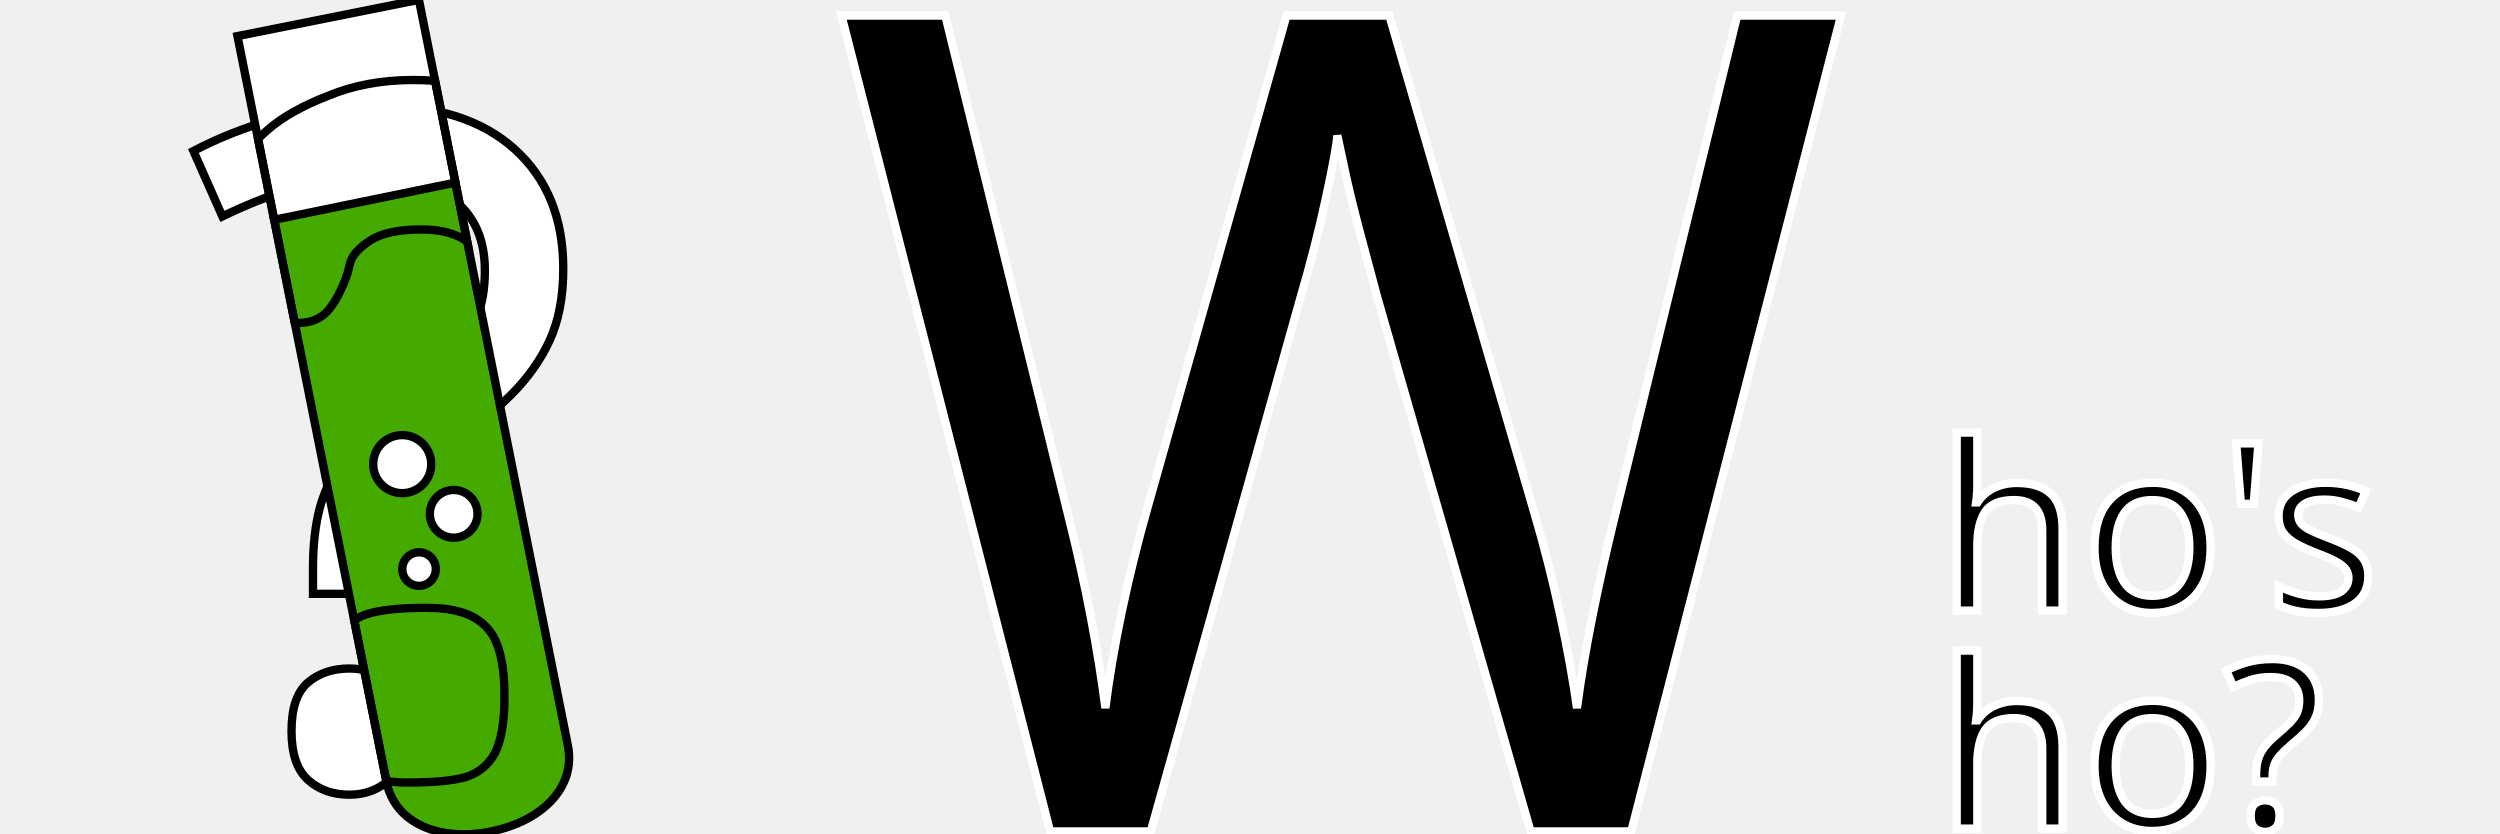
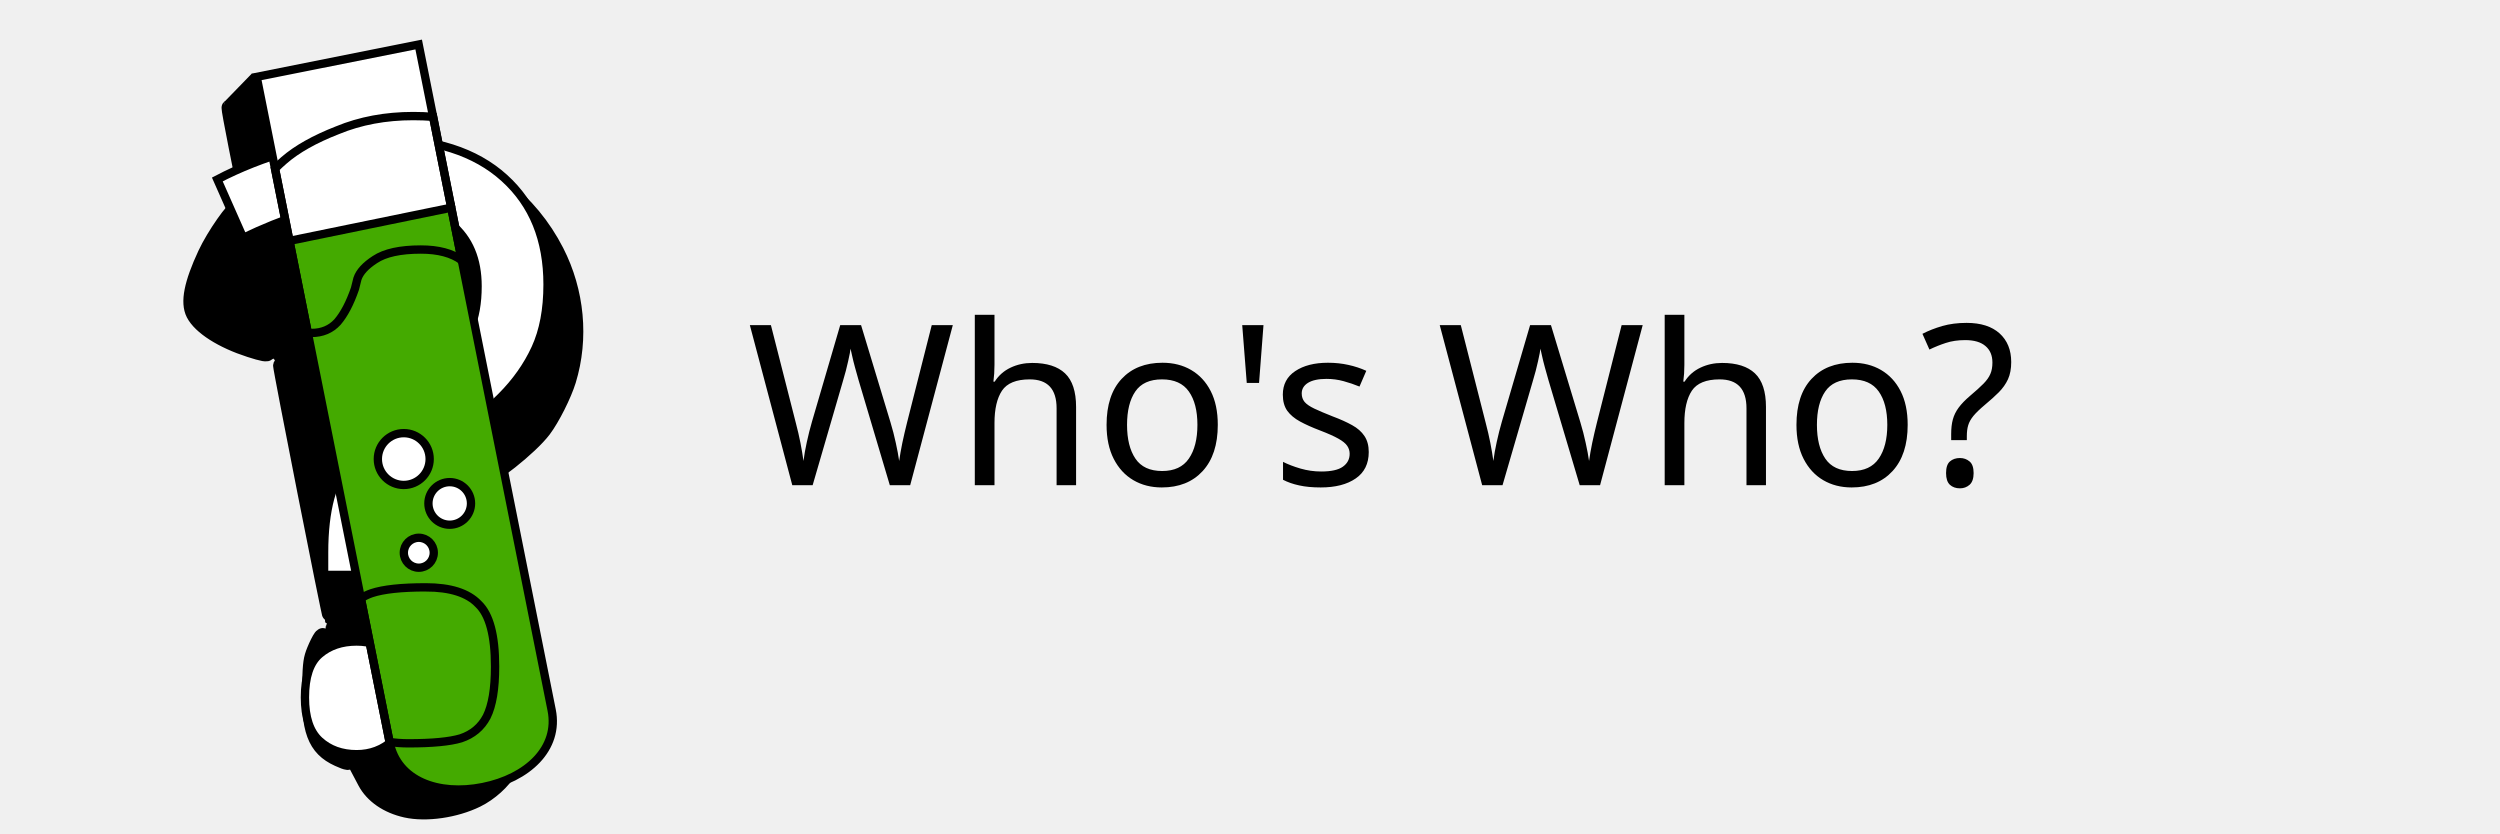
<svg xmlns="http://www.w3.org/2000/svg" width="1500" height="500" viewBox="0 0 396.875 132.292" version="1.1" id="svg5">
  <defs id="defs2" />
  <g id="layer1">
-     <g id="g32174">
-       <g id="g31606" transform="translate(2.4186611e-5,0.00834437)">
-         <g id="g31818">
-           <g id="g9469">
-             <rect style="fill:none;stroke:none;stroke-width:0.573" id="rect569" width="131.719" height="131.719" x="0.286" y="0.286" transform="translate(-2.4186611e-5,-0.00834437)" />
-             <g id="g9454" transform="matrix(1.118731,0,0,1.118731,-7.853591,-7.852603)" style="stroke-width:0.894">
-               <text xml:space="preserve" style="font-size:132.567px;line-height:1.25;font-family:'Dela Gothic One';-inkscape-font-specification:'Dela Gothic One';fill:#ffffff;stroke:#000000;stroke-width:1.183;stroke-miterlimit:4;stroke-dasharray:none" x="32.871" y="117.921" id="text20211">
-                 <tspan id="tspan20209" style="font-style:normal;font-variant:normal;font-weight:normal;font-stretch:normal;font-family:'Fredoka One';-inkscape-font-specification:'Fredoka One';fill:#ffffff;stroke:#000000;stroke-width:1.183;stroke-miterlimit:4;stroke-dasharray:none" x="32.871" y="117.921">?</tspan>
-               </text>
-               <path id="path25742" style="fill:#ffffff;stroke:#000000;stroke-width:4.469;stroke-miterlimit:4;stroke-dasharray:none" d="M 270.806,124.519 251.206,26.414 153.896,45.855 v 0 l 19.665,98.432" transform="scale(0.2645833)" />
-               <path id="path31394" style="fill:#44aa00;stroke:#000000;stroke-width:4.469;stroke-miterlimit:4;stroke-dasharray:none" d="m 173.562,144.287 60.216,301.399 c 4.591,22.974 29.077,32.15 55.947,26.782 26.871,-5.369 45.951,-23.249 41.362,-46.224 L 270.806,124.519" transform="scale(0.2645833)" />
-               <path style="fill:none;stroke:#000000;stroke-width:4.469;stroke-miterlimit:4;stroke-dasharray:none;stroke-dashoffset:0" d="m 255.512,352.492 c -14.697,0 -25.554,1.17 -32.568,3.508 -2.416,0.846 -4.567,1.89 -6.459,3.129 l 17.227,86.223 c 3.5,0.551 7.254,0.836 11.279,0.836 14.363,0 24.884,-1.002 31.564,-3.006 7.015,-2.338 12.193,-6.681 15.533,-13.027 3.34,-6.681 5.01,-16.701 5.01,-30.062 0,-18.706 -3.341,-31.232 -10.021,-37.578 -6.347,-6.681 -16.867,-10.021 -31.564,-10.021 z" transform="scale(0.2645833)" id="path26754" />
-               <path id="rect6884" style="fill:none;stroke:#000000;stroke-width:4.469;stroke-miterlimit:4;stroke-dasharray:none" d="M 270.787,124.428 259.885,69.859 c -3.879,-0.297 -7.839,-0.455 -11.889,-0.455 v 0 c -16.701,0 -31.901,2.839 -45.596,8.518 -13.695,5.344 -24.384,11.357 -32.066,18.037 -1.851,1.599 -3.657,3.274 -5.424,5.021 l 8.62,43.144 0.05,0.25" transform="scale(0.2645833)" />
-               <path id="path31219" style="fill:none;stroke:#000000;stroke-width:4.469;stroke-miterlimit:4;stroke-dasharray:none" d="m 270.787,124.428 -49.314,10.119 -47.893,9.828 11.031,55.215 c 0.776,0.052 1.534,0.086 2.258,0.086 6.347,0 11.523,-2.171 15.531,-6.514 4.008,-4.676 7.517,-11.358 10.523,-20.043 l 1.502,-6.012 c 1.336,-4.008 4.843,-7.849 10.521,-11.523 6.012,-4.008 15.2,-6.014 27.559,-6.014 10.492,0 18.687,2.176 24.605,6.51 z" transform="scale(0.2645833)" />
-               <circle style="fill:#ffffff;stroke:#000000;stroke-width:1.183;stroke-miterlimit:4;stroke-dasharray:none;stroke-dashoffset:0" id="path31438" cx="66.485" cy="87.764" r="2.38" />
-               <circle style="fill:#ffffff;stroke:#000000;stroke-width:1.183;stroke-miterlimit:4;stroke-dasharray:none;stroke-dashoffset:0" id="circle31592" cx="71.398" cy="79.926" r="3.385" />
-               <circle style="fill:#ffffff;stroke:#000000;stroke-width:1.183;stroke-miterlimit:4;stroke-dasharray:none;stroke-dashoffset:0" id="circle31594" cx="64.094" cy="72.873" r="4.118" />
+     <text xml:space="preserve" style="font-size:10.583px;line-height:1.25;font-family:'Dela Gothic One';-inkscape-font-specification:'Dela Gothic One';stroke-width:0.265" x="150.923" y="66.397" id="text2641">
+       <tspan id="tspan2639" style="font-style:normal;font-variant:normal;font-weight:normal;font-stretch:normal;font-family:'Bungee Shade';-inkscape-font-specification:'Bungee Shade';stroke-width:0.265" x="150.923" y="66.397" />
+       <tspan style="font-style:normal;font-variant:normal;font-weight:normal;font-stretch:normal;font-family:'Bungee Shade';-inkscape-font-specification:'Bungee Shade';stroke-width:0.265" x="150.923" y="80.899" id="tspan7009" />
+     </text>
+     <text xml:space="preserve" style="font-size:35.593px;line-height:1.25;font-family:'Dela Gothic One';-inkscape-font-specification:'Dela Gothic One';stroke-width:0.265" x="118.617" y="77.02" id="text1369">
+       <tspan id="tspan1367" style="font-style:normal;font-variant:normal;font-weight:normal;font-stretch:normal;font-family:'Bungee Shade';-inkscape-font-specification:'Bungee Shade';stroke-width:0.265" x="118.617" y="77.02">Who's Who?</tspan>
+     </text>
+     <g id="g8667">
+       <path id="path2635" style="fill:#000000;stroke:#000000;stroke-width:2.646" d="m 60.526,12.217 -11.967,2.396 c -6.582,1.317 -12.01,2.439 -12.064,2.492 -0.053,0.053 0.448,2.827 1.115,6.162 l 1.212,6.065 1.071,-0.815 c 1.799,-1.37 4.196,-2.706 6.976,-3.886 4.451,-1.89 8.564,-2.732 13.358,-2.733 1.734,-4.9e-4 2.266,-0.071 2.186,-0.291 -0.058,-0.16 -0.506,-2.338 -0.997,-4.84 z m -1.39,11.345 c -4.39,0.015 -8.425,0.992 -12.898,3.108 -2.784,1.317 -4.53,2.392 -5.923,3.643 l -1.114,1.001 0.952,4.766 c 0.523,2.621 0.995,4.897 1.049,5.057 0.053,0.16 0.231,0.289 0.395,0.286 0.164,-0.003 5.529,-1.081 11.923,-2.397 10.39,-2.138 11.631,-2.44 11.676,-2.843 0.028,-0.248 -0.5,-3.171 -1.173,-6.496 l -1.224,-6.045 -2.779,-0.07 c -0.296,-0.007 -0.59,-0.01 -0.883,-0.009 z m 5.981,0.215 c -0.396,0.001 -0.553,0.095 -0.553,0.277 0,0.163 0.926,4.92 2.057,10.569 l 2.057,10.272 0.875,0.969 c 0.482,0.533 1.196,1.653 1.587,2.489 0.608,1.299 0.726,1.862 0.813,3.865 0.083,1.904 0.017,2.595 -0.351,3.679 l -0.453,1.335 1.815,9.244 c 0.998,5.084 1.874,9.486 1.947,9.781 0.104,0.422 0.237,0.503 0.624,0.38 2.331,-0.74 8.589,-5.702 10.674,-8.464 1.356,-1.796 3.225,-5.511 3.923,-7.797 2.033,-6.658 1.341,-14.068 -1.905,-20.414 -4.156,-8.124 -11.526,-13.85 -20.229,-15.718 -1.468,-0.315 -2.371,-0.467 -2.88,-0.466 z m -27.284,9.209 c -0.6,-0.065 -3.758,4.418 -5.13,7.372 -2.186,4.705 -2.768,7.644 -1.864,9.416 1.045,2.048 4.461,4.224 8.836,5.629 2.066,0.663 2.801,0.794 2.801,0.497 5.8e-4,-0.274 -4.426,-22.454 -4.558,-22.838 -0.016,-0.046 -0.045,-0.071 -0.085,-0.075 z m 27.766,5.25 c -0.341,0.018 -2.848,0.49 -5.831,1.1 -14.789,3.025 -18.056,3.706 -18.134,3.784 -0.046,0.046 0.506,3.032 1.227,6.635 1.468,7.336 1.288,6.995 3.22,6.117 1.763,-0.801 3.45,-3.45 4.419,-6.939 0.683,-2.457 2.688,-4.27 5.805,-5.249 1.371,-0.431 2.149,-0.51 4.885,-0.496 2.357,0.012 3.573,0.122 4.407,0.398 0.633,0.21 1.174,0.359 1.201,0.331 0.069,-0.069 -1.057,-5.574 -1.162,-5.679 -0.003,-0.003 -0.016,-0.004 -0.039,-0.003 z m -4.346,6.449 c -1.367,-0.013 -2.754,0.101 -3.903,0.363 -1.827,0.415 -3.803,1.593 -4.582,2.73 -0.279,0.407 -0.731,1.473 -1.005,2.368 -0.614,2.007 -1.856,4.421 -2.905,5.646 -0.849,0.992 -2.522,1.91 -3.481,1.91 -0.325,0 -0.641,0.131 -0.702,0.29 -0.094,0.248 7.677,39.665 7.852,39.827 0.034,0.032 0.847,-0.15 1.806,-0.404 1.306,-0.345 2.823,-0.493 6.046,-0.588 3.847,-0.114 4.503,-0.077 6.209,0.354 5.45,1.378 7.397,4.802 7.363,12.949 -0.024,5.784 -0.785,8.328 -3.12,10.427 -1.872,1.683 -4.793,2.33 -11.444,2.537 l -1.805,0.056 0.491,0.93 c 1.134,2.149 3.441,3.741 6.373,4.396 3.198,0.715 7.82,0.048 11.219,-1.619 2.053,-1.007 4.149,-2.896 5.05,-4.552 1.394,-2.562 1.706,-0.553 -6.281,-40.478 -6.647,-33.227 -7.188,-35.767 -7.691,-36.097 -0.987,-0.647 -3.213,-1.024 -5.492,-1.046 z m -2.295,27.589 c 1.421,0.045 2.85,0.703 3.851,2.131 0.633,0.902 0.708,1.19 0.708,2.712 0,1.517 -0.076,1.811 -0.698,2.693 -0.384,0.545 -1.159,1.234 -1.722,1.531 -3.038,1.604 -6.787,-0.343 -7.168,-3.723 -0.37,-3.283 2.315,-5.43 5.028,-5.344 z m -0.274,1.542 c -1.658,0.028 -3.187,1.339 -3.187,3.37 0,1.119 0.746,2.276 1.86,2.884 1.451,0.792 3.251,0.244 4.209,-1.282 0.692,-1.101 0.513,-2.957 -0.373,-3.881 -0.737,-0.769 -1.641,-1.106 -2.509,-1.091 z m 7.391,6.232 c 1.372,0 2.743,0.66 3.518,1.982 1.142,1.948 0.403,4.79 -1.496,5.751 -2.805,1.419 -5.822,-0.242 -6.045,-3.328 -0.086,-1.185 -0.011,-1.541 0.505,-2.422 0.774,-1.321 2.146,-1.982 3.518,-1.982 z m 0.02,1.602 c -1.171,0 -1.937,0.498 -2.374,1.544 -0.525,1.257 0.125,2.793 1.424,3.361 0.659,0.288 1.951,0.072 2.502,-0.419 0.258,-0.229 0.616,-0.766 0.796,-1.192 0.675,-1.596 -0.535,-3.293 -2.348,-3.293 z m -4.848,7.235 c 1.058,0.035 2.103,0.578 2.659,1.614 0.813,1.517 0.299,3.222 -1.259,4.172 -2.713,1.654 -5.812,-1.603 -4.138,-4.349 0.608,-0.998 1.68,-1.471 2.738,-1.437 z m -0.151,1.584 c -0.345,0.007 -0.694,0.132 -0.99,0.4 -0.53,0.479 -0.551,1.648 -0.04,2.213 0.82,0.906 2.638,0.193 2.638,-1.035 0,-0.954 -0.791,-1.595 -1.607,-1.578 z m 0.919,7.784 c -0.923,-0.003 -1.923,0.038 -3.006,0.122 -3.24,0.251 -5.801,0.81 -5.992,1.308 -0.061,0.159 0.853,5.112 2.032,11.007 l 2.143,10.718 h 2.936 c 9.626,0 11.935,-1.884 12.274,-10.014 0.214,-5.137 -0.521,-8.62 -2.214,-10.494 -1.614,-1.787 -4.174,-2.632 -8.173,-2.646 z m -10.755,2.772 c -0.066,-0.001 -0.131,0.079 -0.209,0.182 -0.233,0.305 -0.7,1.234 -1.036,2.065 -0.539,1.334 -0.625,1.933 -0.735,5.115 -0.259,7.485 0.794,10.327 4.444,11.986 1.458,0.663 1.84,0.7 1.689,0.162 -0.063,-0.224 -0.974,-4.789 -2.026,-10.145 -1.537,-7.828 -1.841,-9.36 -2.126,-9.365 z" />
+       <g id="g32174" transform="matrix(0.8928437,0,0,0.8928437,7.087943,7.088008)" style="stroke-width:1.12">
+         <g id="g31606" transform="translate(2.4186611e-5,0.00834437)" style="stroke-width:1.12">
+           <g id="g31818" style="stroke-width:1.12">
+             <g id="g9469" style="stroke-width:1.12">
+               <rect style="fill:none;stroke:none;stroke-width:0.641" id="rect569" width="131.719" height="131.719" x="0.286" y="0.286" transform="translate(-2.4186611e-5,-0.00834437)" />
+               <g id="g9454" transform="matrix(1.118731,0,0,1.118731,-7.853591,-7.852603)" style="stroke-width:1.001">
+                 <text xml:space="preserve" style="font-size:132.567px;line-height:1.25;font-family:'Dela Gothic One';-inkscape-font-specification:'Dela Gothic One';fill:#ffffff;stroke:#000000;stroke-width:1.324;stroke-miterlimit:4;stroke-dasharray:none" x="32.871" y="117.921" id="text20211">
+                   <tspan id="tspan20209" style="font-style:normal;font-variant:normal;font-weight:normal;font-stretch:normal;font-family:'Fredoka One';-inkscape-font-specification:'Fredoka One';fill:#ffffff;stroke:#000000;stroke-width:1.324;stroke-miterlimit:4;stroke-dasharray:none" x="32.871" y="117.921">?</tspan>
+                 </text>
+                 <path id="path25742" style="fill:#ffffff;stroke:#000000;stroke-width:5.006;stroke-miterlimit:4;stroke-dasharray:none" d="M 270.806,124.519 251.206,26.414 153.896,45.855 v 0 l 19.665,98.432" transform="scale(0.2645833)" />
+                 <path id="path31394" style="fill:#44aa00;stroke:#000000;stroke-width:5.006;stroke-miterlimit:4;stroke-dasharray:none" d="m 173.562,144.287 60.216,301.399 c 4.591,22.974 29.077,32.15 55.947,26.782 26.871,-5.369 45.951,-23.249 41.362,-46.224 L 270.806,124.519" transform="scale(0.2645833)" />
+                 <path style="fill:none;stroke:#000000;stroke-width:5.006;stroke-miterlimit:4;stroke-dasharray:none;stroke-dashoffset:0" d="m 255.512,352.492 c -14.697,0 -25.554,1.17 -32.568,3.508 -2.416,0.846 -4.567,1.89 -6.459,3.129 l 17.227,86.223 c 3.5,0.551 7.254,0.836 11.279,0.836 14.363,0 24.884,-1.002 31.564,-3.006 7.015,-2.338 12.193,-6.681 15.533,-13.027 3.34,-6.681 5.01,-16.701 5.01,-30.062 0,-18.706 -3.341,-31.232 -10.021,-37.578 -6.347,-6.681 -16.867,-10.021 -31.564,-10.021 z" transform="scale(0.2645833)" id="path26754" />
+                 <path id="rect6884" style="fill:none;stroke:#000000;stroke-width:5.006;stroke-miterlimit:4;stroke-dasharray:none" d="M 270.787,124.428 259.885,69.859 c -3.879,-0.297 -7.839,-0.455 -11.889,-0.455 v 0 c -16.701,0 -31.901,2.839 -45.596,8.518 -13.695,5.344 -24.384,11.357 -32.066,18.037 -1.851,1.599 -3.657,3.274 -5.424,5.021 l 8.62,43.144 0.05,0.25" transform="scale(0.2645833)" />
+                 <path id="path31219" style="fill:none;stroke:#000000;stroke-width:5.006;stroke-miterlimit:4;stroke-dasharray:none" d="m 270.787,124.428 -49.314,10.119 -47.893,9.828 11.031,55.215 c 0.776,0.052 1.534,0.086 2.258,0.086 6.347,0 11.523,-2.171 15.531,-6.514 4.008,-4.676 7.517,-11.358 10.523,-20.043 l 1.502,-6.012 c 1.336,-4.008 4.843,-7.849 10.521,-11.523 6.012,-4.008 15.2,-6.014 27.559,-6.014 10.492,0 18.687,2.176 24.605,6.51 z" transform="scale(0.2645833)" />
+                 <circle style="fill:#ffffff;stroke:#000000;stroke-width:1.324;stroke-miterlimit:4;stroke-dasharray:none;stroke-dashoffset:0" id="path31438" cx="66.485" cy="87.764" r="2.38" />
+                 <circle style="fill:#ffffff;stroke:#000000;stroke-width:1.324;stroke-miterlimit:4;stroke-dasharray:none;stroke-dashoffset:0" id="circle31592" cx="71.398" cy="79.926" r="3.385" />
+                 <circle style="fill:#ffffff;stroke:#000000;stroke-width:1.324;stroke-miterlimit:4;stroke-dasharray:none;stroke-dashoffset:0" id="circle31594" cx="64.094" cy="72.873" r="4.118" />
+               </g>
            </g>
          </g>
        </g>
      </g>
-     </g>
-     <g id="g34" style="stroke:#ffffff;stroke-width:1.323;stroke-miterlimit:4;stroke-dasharray:none">
-       <text xml:space="preserve" style="font-size:37.192px;line-height:1.25;font-family:'Dela Gothic One';-inkscape-font-specification:'Dela Gothic One';stroke-width:1.323;stroke:#ffffff;stroke-miterlimit:4;stroke-dasharray:none" x="307.466" y="96.934" id="text852">
-         <tspan id="tspan850" style="font-size:37.192px;stroke-width:1.323;stroke:#ffffff;stroke-miterlimit:4;stroke-dasharray:none" x="307.466" y="96.934">ho's</tspan>
-       </text>
-       <text xml:space="preserve" style="font-size:37.192px;line-height:1.25;font-family:'Dela Gothic One';-inkscape-font-specification:'Dela Gothic One';stroke-width:1.323;stroke:#ffffff;stroke-miterlimit:4;stroke-dasharray:none" x="307.466" y="131.548" id="text1648">
-         <tspan id="tspan1646" style="font-size:37.192px;stroke-width:1.323;stroke:#ffffff;stroke-miterlimit:4;stroke-dasharray:none" x="307.466" y="131.548">ho?</tspan>
-       </text>
-       <text xml:space="preserve" style="font-size:178.354px;line-height:1.25;font-family:'Dela Gothic One';-inkscape-font-specification:'Dela Gothic One';stroke-width:1.323;stroke:#ffffff;stroke-miterlimit:4;stroke-dasharray:none" x="133.743" y="129.768" id="text4210" transform="scale(0.983048,1.017244)">
-         <tspan id="tspan4208" style="stroke-width:1.323;stroke:#ffffff;stroke-miterlimit:4;stroke-dasharray:none" x="133.743" y="129.768">W</tspan>
-       </text>
+       <path style="fill:#000000;stroke:none;stroke-width:0.265px;stroke-linecap:butt;stroke-linejoin:miter;stroke-opacity:1" d="m 40.748,12.203 0.98,4.907 -5.232,-0.005 -0.909,-0.908 4.385,-4.514 z" id="path8512" />
    </g>
  </g>
</svg>
